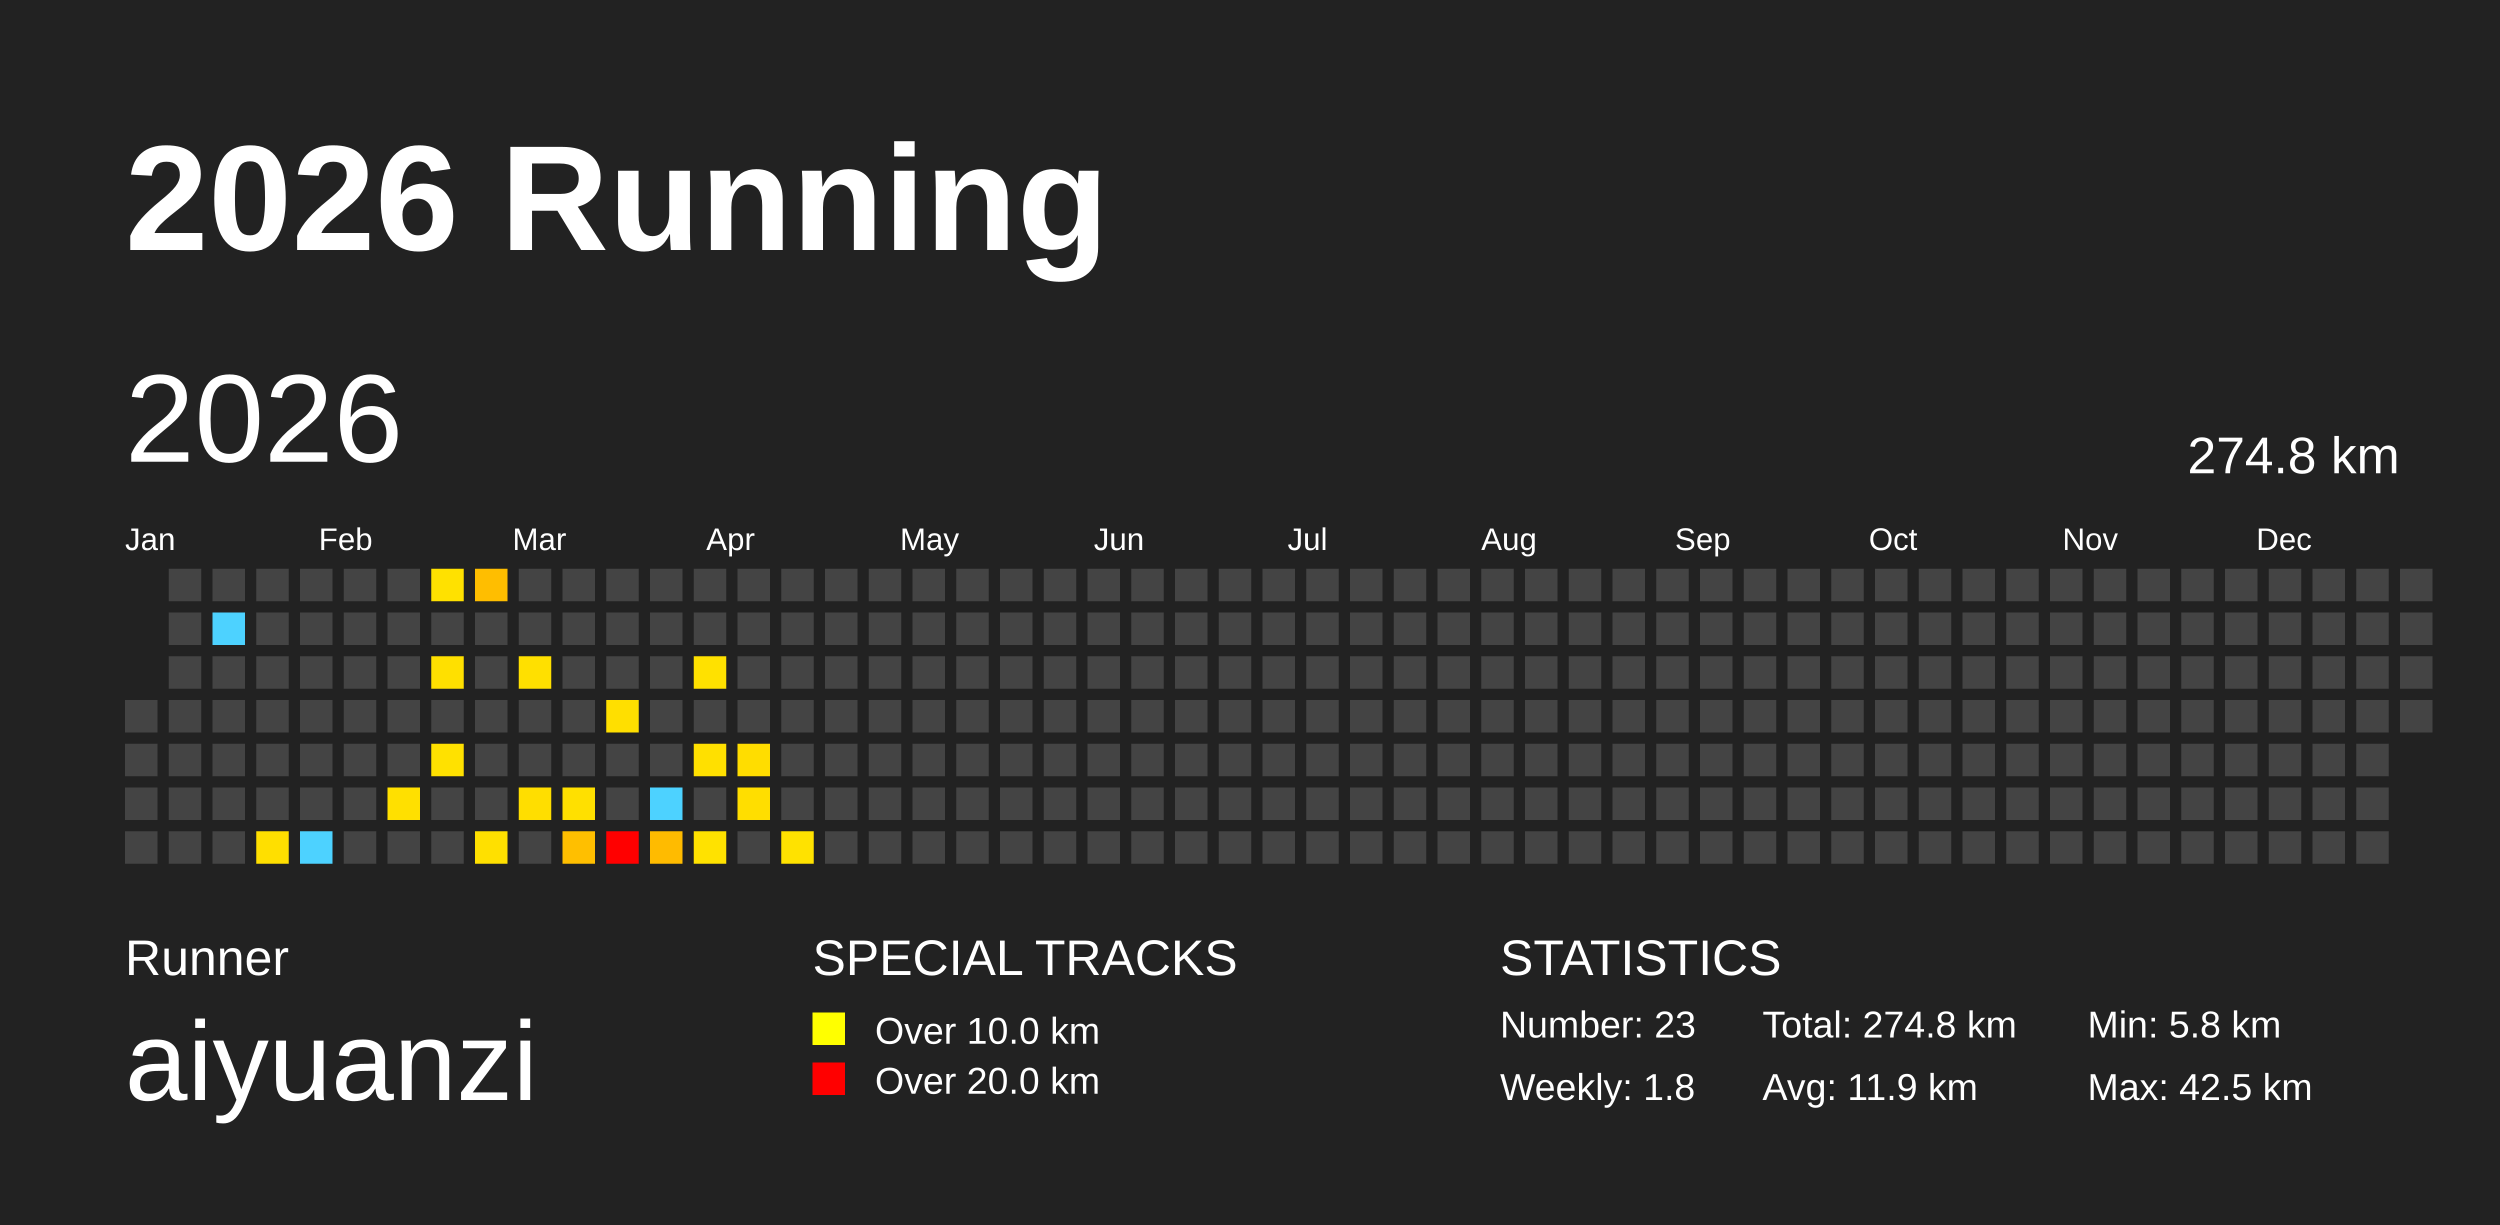
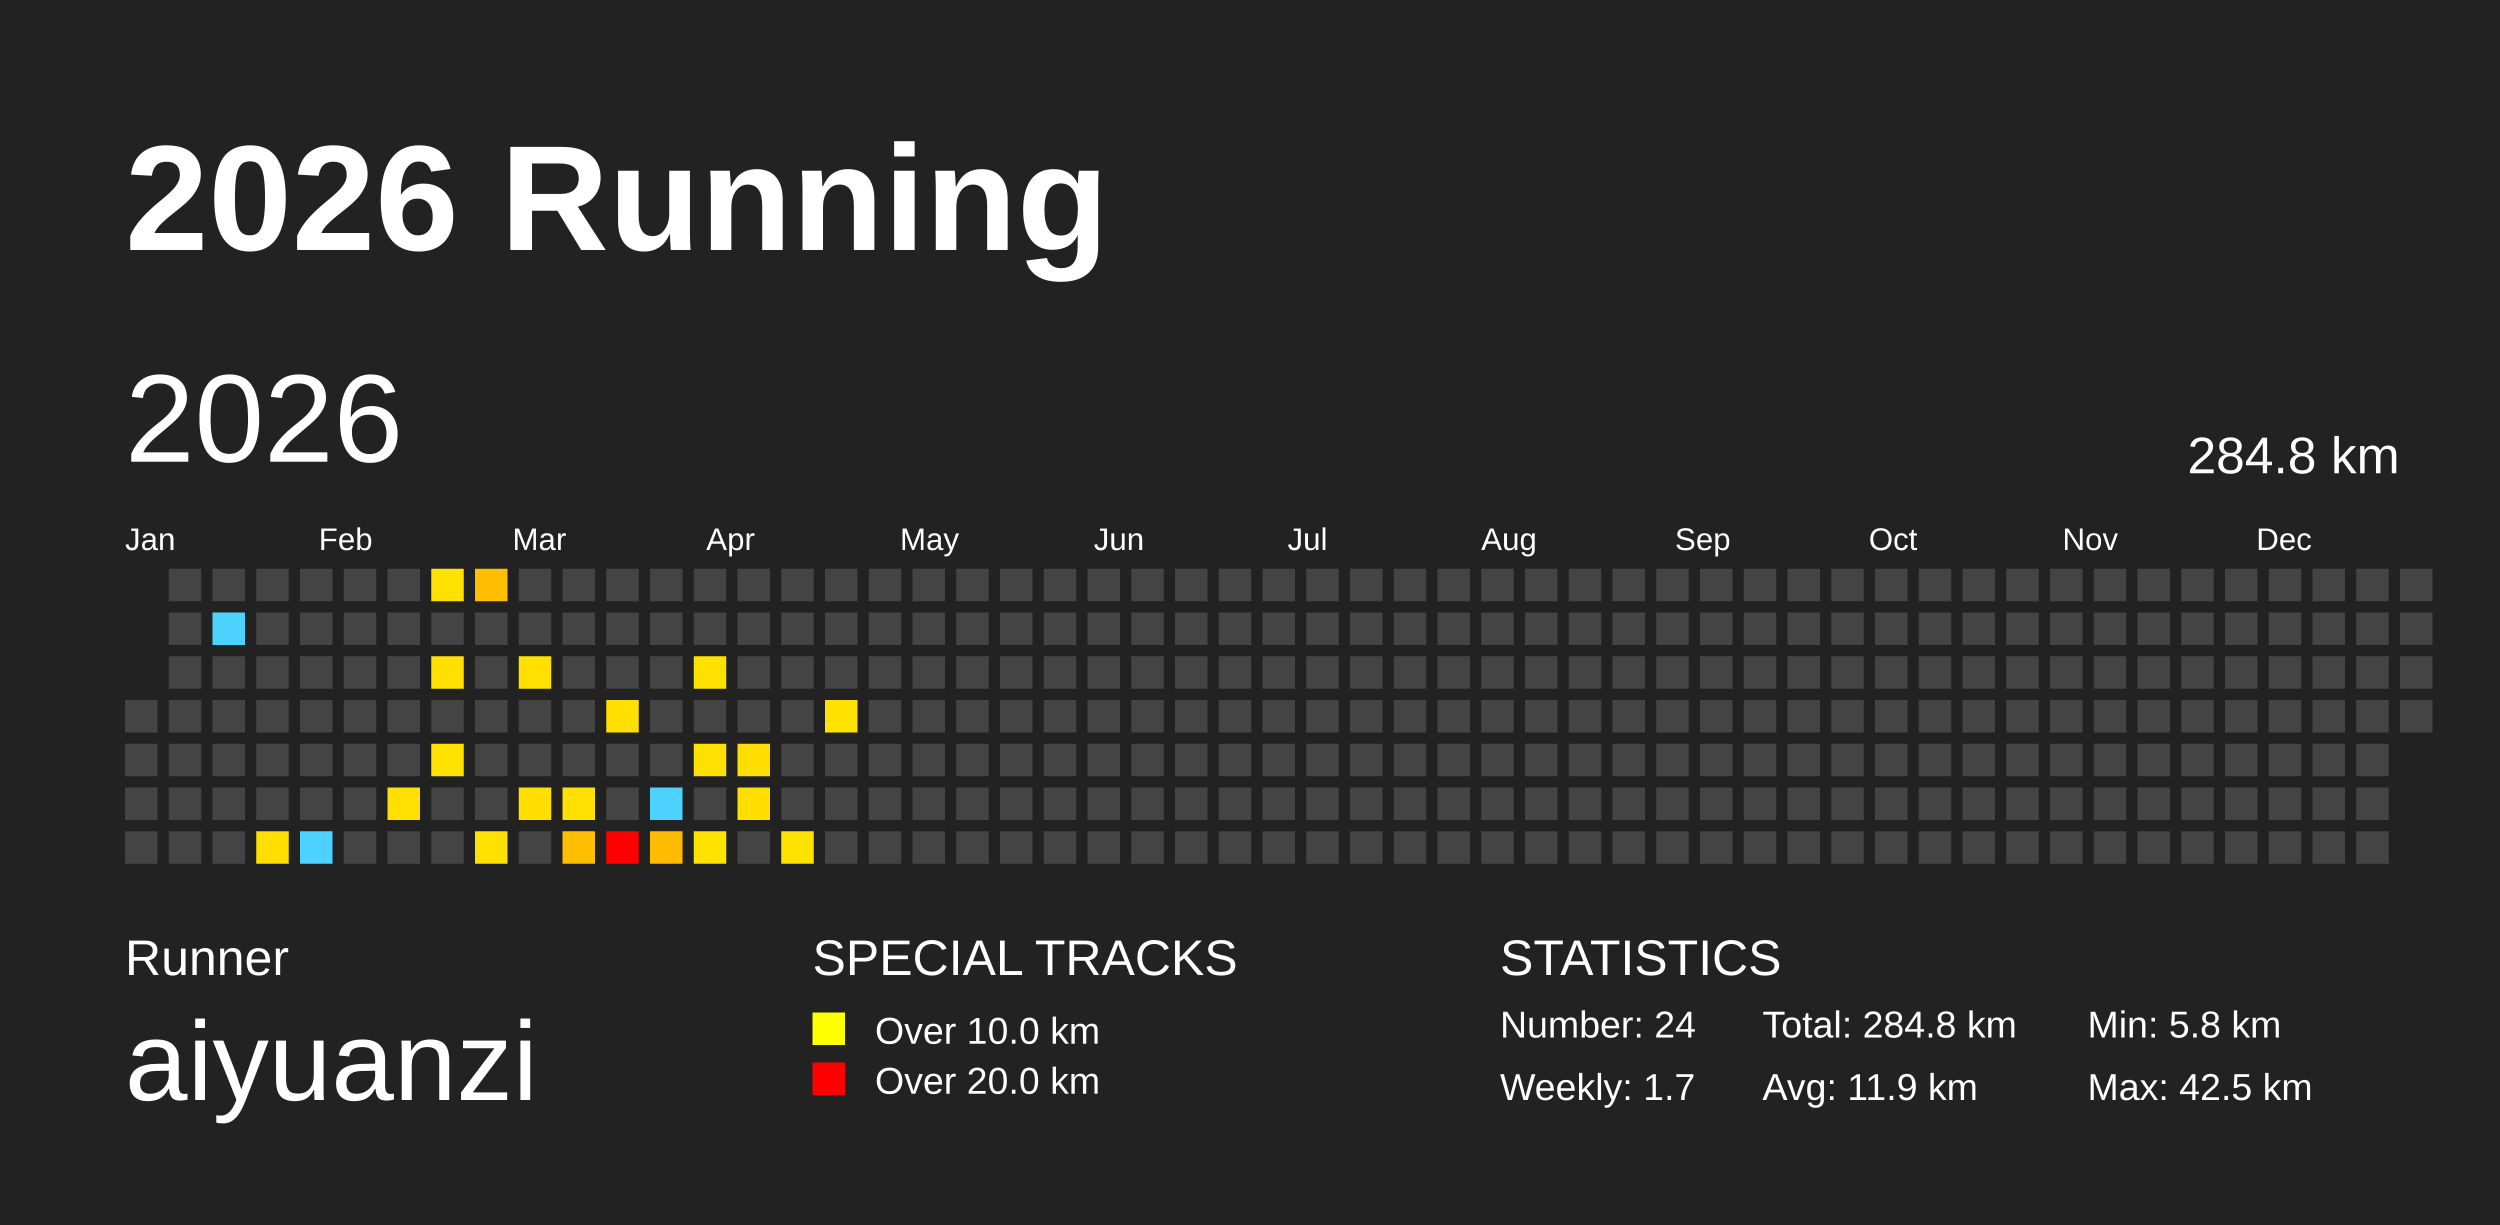
<svg xmlns="http://www.w3.org/2000/svg" baseProfile="full" height="98mm" version="1.1" viewBox="0,0,200,98" width="200mm">
  <defs>
    <pattern height="2" id="indoor-stripe" patternUnits="userSpaceOnUse" width="2">
      <line stroke="white" stroke-opacity="0.45" stroke-width="0.5" x1="0" x2="2" y1="2" y2="0" />
    </pattern>
  </defs>
  <rect fill="#222222" height="98" width="200" x="0" y="0" />
  <text fill="#FFFFFF" style="font-size:12px; font-family:Arial; font-weight:bold;" x="10" y="20">2026 Running</text>
  <text fill="#FFFFFF" style="font-size:4px; font-family:Arial" x="10" y="78">Runner</text>
  <text fill="#FFFFFF" style="font-size:9px; font-family:Arial" x="10" y="88">aiyuanzi</text>
  <text fill="#FFFFFF" style="font-size:4px; font-family:Arial" x="65" y="78">SPECIAL TRACKS</text>
  <rect fill="yellow" height="2.6" width="2.6" x="65" y="81" />
  <text fill="#FFFFFF" style="font-size:3px; font-family:Arial" x="70" y="83.5">Over 10.0 km</text>
  <rect fill="red" height="2.6" width="2.6" x="65" y="85" />
  <text fill="#FFFFFF" style="font-size:3px; font-family:Arial" x="70" y="87.5">Over 20.0 km</text>
  <text fill="#FFFFFF" style="font-size:4px; font-family:Arial" x="120" y="78">STATISTICS</text>
-   <text fill="#FFFFFF" style="font-size:3px; font-family:Arial" x="120" y="83">Number: 23</text>
-   <text fill="#FFFFFF" style="font-size:3px; font-family:Arial" x="120" y="88">Weekly: 1.8</text>
-   <text fill="#FFFFFF" style="font-size:3px; font-family:Arial" x="141" y="83">Total: 274.8 km</text>
+   <text fill="#FFFFFF" style="font-size:3px; font-family:Arial" x="120" y="83">Number: 24</text>
+   <text fill="#FFFFFF" style="font-size:3px; font-family:Arial" x="120" y="88">Weekly: 1.7</text>
+   <text fill="#FFFFFF" style="font-size:3px; font-family:Arial" x="141" y="83">Total: 284.8 km</text>
  <text fill="#FFFFFF" style="font-size:3px; font-family:Arial" x="141" y="88">Avg: 11.9 km</text>
  <text fill="#FFFFFF" style="font-size:3px; font-family:Arial" x="167" y="83">Min: 5.8 km</text>
  <text fill="#FFFFFF" style="font-size:3px; font-family:Arial" x="167" y="88">Max: 42.5 km</text>
  <text dominant-baseline="hanging" fill="#FFFFFF" style="font-size:10.0px; font-family:Arial;" x="10" y="30">2026</text>
-   <text dominant-baseline="hanging" fill="#FFFFFF" style="font-size:4.125px; font-family:Arial;" x="175" y="35">274.8 km</text>
+   <text dominant-baseline="hanging" fill="#FFFFFF" style="font-size:4.125px; font-family:Arial;" x="175" y="35">284.8 km</text>
  <text fill="#FFFFFF" style="font-size:2.5px; font-family:Arial" x="10.0" y="44">Jan</text>
  <text fill="#FFFFFF" style="font-size:2.5px; font-family:Arial" x="25.5" y="44">Feb</text>
  <text fill="#FFFFFF" style="font-size:2.5px; font-family:Arial" x="41.0" y="44">Mar</text>
  <text fill="#FFFFFF" style="font-size:2.5px; font-family:Arial" x="56.5" y="44">Apr</text>
  <text fill="#FFFFFF" style="font-size:2.5px; font-family:Arial" x="72.0" y="44">May</text>
  <text fill="#FFFFFF" style="font-size:2.5px; font-family:Arial" x="87.5" y="44">Jun</text>
  <text fill="#FFFFFF" style="font-size:2.5px; font-family:Arial" x="103.0" y="44">Jul</text>
  <text fill="#FFFFFF" style="font-size:2.5px; font-family:Arial" x="118.5" y="44">Aug</text>
  <text fill="#FFFFFF" style="font-size:2.5px; font-family:Arial" x="134.0" y="44">Sep</text>
  <text fill="#FFFFFF" style="font-size:2.5px; font-family:Arial" x="149.5" y="44">Oct</text>
  <text fill="#FFFFFF" style="font-size:2.5px; font-family:Arial" x="165.0" y="44">Nov</text>
  <text fill="#FFFFFF" style="font-size:2.5px; font-family:Arial" x="180.5" y="44">Dec</text>
  <rect fill="#444444" height="2.6" width="2.6" x="10.0" y="56.0" />
  <rect fill="#444444" height="2.6" width="2.6" x="10.0" y="59.5" />
  <rect fill="#444444" height="2.6" width="2.6" x="10.0" y="63.0" />
  <rect fill="#444444" height="2.6" width="2.6" x="10.0" y="66.5" />
  <rect fill="#444444" height="2.6" width="2.6" x="13.5" y="45.5" />
  <rect fill="#444444" height="2.6" width="2.6" x="13.5" y="49.0" />
  <rect fill="#444444" height="2.6" width="2.6" x="13.5" y="52.5" />
  <rect fill="#444444" height="2.6" width="2.6" x="13.5" y="56.0" />
  <rect fill="#444444" height="2.6" width="2.6" x="13.5" y="59.5" />
  <rect fill="#444444" height="2.6" width="2.6" x="13.5" y="63.0" />
  <rect fill="#444444" height="2.6" width="2.6" x="13.5" y="66.5" />
  <rect fill="#444444" height="2.6" width="2.6" x="17.0" y="45.5" />
  <rect fill="#4dd2ff" height="2.6" width="2.6" x="17.0" y="49.0" />
  <rect fill="#444444" height="2.6" width="2.6" x="17.0" y="52.5" />
  <rect fill="#444444" height="2.6" width="2.6" x="17.0" y="56.0" />
  <rect fill="#444444" height="2.6" width="2.6" x="17.0" y="59.5" />
  <rect fill="#444444" height="2.6" width="2.6" x="17.0" y="63.0" />
  <rect fill="#444444" height="2.6" width="2.6" x="17.0" y="66.5" />
  <rect fill="#444444" height="2.6" width="2.6" x="20.5" y="45.5" />
  <rect fill="#444444" height="2.6" width="2.6" x="20.5" y="49.0" />
  <rect fill="#444444" height="2.6" width="2.6" x="20.5" y="52.5" />
  <rect fill="#444444" height="2.6" width="2.6" x="20.5" y="56.0" />
  <rect fill="#444444" height="2.6" width="2.6" x="20.5" y="59.5" />
  <rect fill="#444444" height="2.6" width="2.6" x="20.5" y="63.0" />
  <rect fill="#ffdf00" height="2.6" width="2.6" x="20.5" y="66.5" />
  <rect fill="#444444" height="2.6" width="2.6" x="24.0" y="45.5" />
  <rect fill="#444444" height="2.6" width="2.6" x="24.0" y="49.0" />
  <rect fill="#444444" height="2.6" width="2.6" x="24.0" y="52.5" />
  <rect fill="#444444" height="2.6" width="2.6" x="24.0" y="56.0" />
  <rect fill="#444444" height="2.6" width="2.6" x="24.0" y="59.5" />
  <rect fill="#444444" height="2.6" width="2.6" x="24.0" y="63.0" />
  <rect fill="#4dd2ff" height="2.6" width="2.6" x="24.0" y="66.5" />
  <rect fill="#444444" height="2.6" width="2.6" x="27.5" y="45.5" />
  <rect fill="#444444" height="2.6" width="2.6" x="27.5" y="49.0" />
  <rect fill="#444444" height="2.6" width="2.6" x="27.5" y="52.5" />
  <rect fill="#444444" height="2.6" width="2.6" x="27.5" y="56.0" />
  <rect fill="#444444" height="2.6" width="2.6" x="27.5" y="59.5" />
  <rect fill="#444444" height="2.6" width="2.6" x="27.5" y="63.0" />
  <rect fill="#444444" height="2.6" width="2.6" x="27.5" y="66.5" />
  <rect fill="#444444" height="2.6" width="2.6" x="31.0" y="45.5" />
  <rect fill="#444444" height="2.6" width="2.6" x="31.0" y="49.0" />
  <rect fill="#444444" height="2.6" width="2.6" x="31.0" y="52.5" />
  <rect fill="#444444" height="2.6" width="2.6" x="31.0" y="56.0" />
  <rect fill="#444444" height="2.6" width="2.6" x="31.0" y="59.5" />
  <rect fill="#ffe000" height="2.6" width="2.6" x="31.0" y="63.0" />
  <rect fill="#444444" height="2.6" width="2.6" x="31.0" y="66.5" />
  <rect fill="#ffe100" height="2.6" width="2.6" x="34.5" y="45.5" />
  <rect fill="#444444" height="2.6" width="2.6" x="34.5" y="49.0" />
  <rect fill="#ffe000" height="2.6" width="2.6" x="34.5" y="52.5" />
  <rect fill="#444444" height="2.6" width="2.6" x="34.5" y="56.0" />
  <rect fill="#ffe100" height="2.6" width="2.6" x="34.5" y="59.5" />
  <rect fill="#444444" height="2.6" width="2.6" x="34.5" y="63.0" />
  <rect fill="#444444" height="2.6" width="2.6" x="34.5" y="66.5" />
  <rect fill="#ffbe00" height="2.6" width="2.6" x="38.0" y="45.5" />
  <rect fill="#444444" height="2.6" width="2.6" x="38.0" y="49.0" />
  <rect fill="#444444" height="2.6" width="2.6" x="38.0" y="52.5" />
  <rect fill="#444444" height="2.6" width="2.6" x="38.0" y="56.0" />
  <rect fill="#444444" height="2.6" width="2.6" x="38.0" y="59.5" />
  <rect fill="#444444" height="2.6" width="2.6" x="38.0" y="63.0" />
  <rect fill="#ffe000" height="2.6" width="2.6" x="38.0" y="66.5" />
  <rect fill="#444444" height="2.6" width="2.6" x="41.5" y="45.5" />
  <rect fill="#444444" height="2.6" width="2.6" x="41.5" y="49.0" />
  <rect fill="#ffe000" height="2.6" width="2.6" x="41.5" y="52.5" />
  <rect fill="#444444" height="2.6" width="2.6" x="41.5" y="56.0" />
  <rect fill="#444444" height="2.6" width="2.6" x="41.5" y="59.5" />
  <rect fill="#ffde00" height="2.6" width="2.6" x="41.5" y="63.0" />
  <rect fill="#444444" height="2.6" width="2.6" x="41.5" y="66.5" />
  <rect fill="#444444" height="2.6" width="2.6" x="45.0" y="45.5" />
  <rect fill="#444444" height="2.6" width="2.6" x="45.0" y="49.0" />
  <rect fill="#444444" height="2.6" width="2.6" x="45.0" y="52.5" />
  <rect fill="#444444" height="2.6" width="2.6" x="45.0" y="56.0" />
  <rect fill="#444444" height="2.6" width="2.6" x="45.0" y="59.5" />
  <rect fill="#ffe000" height="2.6" width="2.6" x="45.0" y="63.0" />
  <rect fill="#ffbf00" height="2.6" width="2.6" x="45.0" y="66.5" />
  <rect fill="#444444" height="2.6" width="2.6" x="48.5" y="45.5" />
  <rect fill="#444444" height="2.6" width="2.6" x="48.5" y="49.0" />
  <rect fill="#444444" height="2.6" width="2.6" x="48.5" y="52.5" />
  <rect fill="#ffdf00" height="2.6" width="2.6" x="48.5" y="56.0" />
  <rect fill="#444444" height="2.6" width="2.6" x="48.5" y="59.5" />
  <rect fill="#444444" height="2.6" width="2.6" x="48.5" y="63.0" />
  <rect fill="red" height="2.6" width="2.6" x="48.5" y="66.5" />
  <rect fill="#444444" height="2.6" width="2.6" x="52.0" y="45.5" />
  <rect fill="#444444" height="2.6" width="2.6" x="52.0" y="49.0" />
  <rect fill="#444444" height="2.6" width="2.6" x="52.0" y="52.5" />
  <rect fill="#444444" height="2.6" width="2.6" x="52.0" y="56.0" />
  <rect fill="#444444" height="2.6" width="2.6" x="52.0" y="59.5" />
  <rect fill="#4dd2ff" height="2.6" width="2.6" x="52.0" y="63.0" />
  <rect fill="#ffbb00" height="2.6" width="2.6" x="52.0" y="66.5" />
  <rect fill="#444444" height="2.6" width="2.6" x="55.5" y="45.5" />
  <rect fill="#444444" height="2.6" width="2.6" x="55.5" y="49.0" />
  <rect fill="#ffe100" height="2.6" width="2.6" x="55.5" y="52.5" />
  <rect fill="#444444" height="2.6" width="2.6" x="55.5" y="56.0" />
  <rect fill="#ffe000" height="2.6" width="2.6" x="55.5" y="59.5" />
  <rect fill="#444444" height="2.6" width="2.6" x="55.5" y="63.0" />
  <rect fill="#ffe200" height="2.6" width="2.6" x="55.5" y="66.5" />
  <rect fill="#444444" height="2.6" width="2.6" x="59.0" y="45.5" />
  <rect fill="#444444" height="2.6" width="2.6" x="59.0" y="49.0" />
  <rect fill="#444444" height="2.6" width="2.6" x="59.0" y="52.5" />
  <rect fill="#444444" height="2.6" width="2.6" x="59.0" y="56.0" />
  <rect fill="#ffdd00" height="2.6" width="2.6" x="59.0" y="59.5" />
  <rect fill="#ffde00" height="2.6" width="2.6" x="59.0" y="63.0" />
  <rect fill="#444444" height="2.6" width="2.6" x="59.0" y="66.5" />
  <rect fill="#444444" height="2.6" width="2.6" x="62.5" y="45.5" />
  <rect fill="#444444" height="2.6" width="2.6" x="62.5" y="49.0" />
  <rect fill="#444444" height="2.6" width="2.6" x="62.5" y="52.5" />
  <rect fill="#444444" height="2.6" width="2.6" x="62.5" y="56.0" />
  <rect fill="#444444" height="2.6" width="2.6" x="62.5" y="59.5" />
  <rect fill="#444444" height="2.6" width="2.6" x="62.5" y="63.0" />
  <rect fill="#ffe200" height="2.6" width="2.6" x="62.5" y="66.5" />
  <rect fill="#444444" height="2.6" width="2.6" x="66.0" y="45.5" />
  <rect fill="#444444" height="2.6" width="2.6" x="66.0" y="49.0" />
  <rect fill="#444444" height="2.6" width="2.6" x="66.0" y="52.5" />
-   <rect fill="#444444" height="2.6" width="2.6" x="66.0" y="56.0" />
+   <rect fill="#ffe200" height="2.6" width="2.6" x="66.0" y="56.0" />
  <rect fill="#444444" height="2.6" width="2.6" x="66.0" y="59.5" />
  <rect fill="#444444" height="2.6" width="2.6" x="66.0" y="63.0" />
  <rect fill="#444444" height="2.6" width="2.6" x="66.0" y="66.5" />
  <rect fill="#444444" height="2.6" width="2.6" x="69.5" y="45.5" />
  <rect fill="#444444" height="2.6" width="2.6" x="69.5" y="49.0" />
  <rect fill="#444444" height="2.6" width="2.6" x="69.5" y="52.5" />
  <rect fill="#444444" height="2.6" width="2.6" x="69.5" y="56.0" />
  <rect fill="#444444" height="2.6" width="2.6" x="69.5" y="59.5" />
  <rect fill="#444444" height="2.6" width="2.6" x="69.5" y="63.0" />
  <rect fill="#444444" height="2.6" width="2.6" x="69.5" y="66.5" />
  <rect fill="#444444" height="2.6" width="2.6" x="73.0" y="45.5" />
  <rect fill="#444444" height="2.6" width="2.6" x="73.0" y="49.0" />
  <rect fill="#444444" height="2.6" width="2.6" x="73.0" y="52.5" />
  <rect fill="#444444" height="2.6" width="2.6" x="73.0" y="56.0" />
  <rect fill="#444444" height="2.6" width="2.6" x="73.0" y="59.5" />
  <rect fill="#444444" height="2.6" width="2.6" x="73.0" y="63.0" />
  <rect fill="#444444" height="2.6" width="2.6" x="73.0" y="66.5" />
  <rect fill="#444444" height="2.6" width="2.6" x="76.5" y="45.5" />
  <rect fill="#444444" height="2.6" width="2.6" x="76.5" y="49.0" />
  <rect fill="#444444" height="2.6" width="2.6" x="76.5" y="52.5" />
  <rect fill="#444444" height="2.6" width="2.6" x="76.5" y="56.0" />
  <rect fill="#444444" height="2.6" width="2.6" x="76.5" y="59.5" />
  <rect fill="#444444" height="2.6" width="2.6" x="76.5" y="63.0" />
  <rect fill="#444444" height="2.6" width="2.6" x="76.5" y="66.5" />
  <rect fill="#444444" height="2.6" width="2.6" x="80.0" y="45.5" />
  <rect fill="#444444" height="2.6" width="2.6" x="80.0" y="49.0" />
  <rect fill="#444444" height="2.6" width="2.6" x="80.0" y="52.5" />
  <rect fill="#444444" height="2.6" width="2.6" x="80.0" y="56.0" />
  <rect fill="#444444" height="2.6" width="2.6" x="80.0" y="59.5" />
  <rect fill="#444444" height="2.6" width="2.6" x="80.0" y="63.0" />
  <rect fill="#444444" height="2.6" width="2.6" x="80.0" y="66.5" />
  <rect fill="#444444" height="2.6" width="2.6" x="83.5" y="45.5" />
  <rect fill="#444444" height="2.6" width="2.6" x="83.5" y="49.0" />
  <rect fill="#444444" height="2.6" width="2.6" x="83.5" y="52.5" />
  <rect fill="#444444" height="2.6" width="2.6" x="83.5" y="56.0" />
  <rect fill="#444444" height="2.6" width="2.6" x="83.5" y="59.5" />
  <rect fill="#444444" height="2.6" width="2.6" x="83.5" y="63.0" />
  <rect fill="#444444" height="2.6" width="2.6" x="83.5" y="66.5" />
  <rect fill="#444444" height="2.6" width="2.6" x="87.0" y="45.5" />
  <rect fill="#444444" height="2.6" width="2.6" x="87.0" y="49.0" />
  <rect fill="#444444" height="2.6" width="2.6" x="87.0" y="52.5" />
  <rect fill="#444444" height="2.6" width="2.6" x="87.0" y="56.0" />
  <rect fill="#444444" height="2.6" width="2.6" x="87.0" y="59.5" />
  <rect fill="#444444" height="2.6" width="2.6" x="87.0" y="63.0" />
  <rect fill="#444444" height="2.6" width="2.6" x="87.0" y="66.5" />
  <rect fill="#444444" height="2.6" width="2.6" x="90.5" y="45.5" />
  <rect fill="#444444" height="2.6" width="2.6" x="90.5" y="49.0" />
  <rect fill="#444444" height="2.6" width="2.6" x="90.5" y="52.5" />
  <rect fill="#444444" height="2.6" width="2.6" x="90.5" y="56.0" />
  <rect fill="#444444" height="2.6" width="2.6" x="90.5" y="59.5" />
  <rect fill="#444444" height="2.6" width="2.6" x="90.5" y="63.0" />
  <rect fill="#444444" height="2.6" width="2.6" x="90.5" y="66.5" />
  <rect fill="#444444" height="2.6" width="2.6" x="94.0" y="45.5" />
  <rect fill="#444444" height="2.6" width="2.6" x="94.0" y="49.0" />
  <rect fill="#444444" height="2.6" width="2.6" x="94.0" y="52.5" />
  <rect fill="#444444" height="2.6" width="2.6" x="94.0" y="56.0" />
  <rect fill="#444444" height="2.6" width="2.6" x="94.0" y="59.5" />
  <rect fill="#444444" height="2.6" width="2.6" x="94.0" y="63.0" />
  <rect fill="#444444" height="2.6" width="2.6" x="94.0" y="66.5" />
  <rect fill="#444444" height="2.6" width="2.6" x="97.5" y="45.5" />
  <rect fill="#444444" height="2.6" width="2.6" x="97.5" y="49.0" />
  <rect fill="#444444" height="2.6" width="2.6" x="97.5" y="52.5" />
  <rect fill="#444444" height="2.6" width="2.6" x="97.5" y="56.0" />
  <rect fill="#444444" height="2.6" width="2.6" x="97.5" y="59.5" />
  <rect fill="#444444" height="2.6" width="2.6" x="97.5" y="63.0" />
  <rect fill="#444444" height="2.6" width="2.6" x="97.5" y="66.5" />
  <rect fill="#444444" height="2.6" width="2.6" x="101.0" y="45.5" />
  <rect fill="#444444" height="2.6" width="2.6" x="101.0" y="49.0" />
  <rect fill="#444444" height="2.6" width="2.6" x="101.0" y="52.5" />
  <rect fill="#444444" height="2.6" width="2.6" x="101.0" y="56.0" />
  <rect fill="#444444" height="2.6" width="2.6" x="101.0" y="59.5" />
  <rect fill="#444444" height="2.6" width="2.6" x="101.0" y="63.0" />
  <rect fill="#444444" height="2.6" width="2.6" x="101.0" y="66.5" />
  <rect fill="#444444" height="2.6" width="2.6" x="104.5" y="45.5" />
  <rect fill="#444444" height="2.6" width="2.6" x="104.5" y="49.0" />
  <rect fill="#444444" height="2.6" width="2.6" x="104.5" y="52.5" />
  <rect fill="#444444" height="2.6" width="2.6" x="104.5" y="56.0" />
  <rect fill="#444444" height="2.6" width="2.6" x="104.5" y="59.5" />
  <rect fill="#444444" height="2.6" width="2.6" x="104.5" y="63.0" />
  <rect fill="#444444" height="2.6" width="2.6" x="104.5" y="66.5" />
  <rect fill="#444444" height="2.6" width="2.6" x="108.0" y="45.5" />
  <rect fill="#444444" height="2.6" width="2.6" x="108.0" y="49.0" />
  <rect fill="#444444" height="2.6" width="2.6" x="108.0" y="52.5" />
  <rect fill="#444444" height="2.6" width="2.6" x="108.0" y="56.0" />
  <rect fill="#444444" height="2.6" width="2.6" x="108.0" y="59.5" />
  <rect fill="#444444" height="2.6" width="2.6" x="108.0" y="63.0" />
  <rect fill="#444444" height="2.6" width="2.6" x="108.0" y="66.5" />
  <rect fill="#444444" height="2.6" width="2.6" x="111.5" y="45.5" />
  <rect fill="#444444" height="2.6" width="2.6" x="111.5" y="49.0" />
  <rect fill="#444444" height="2.6" width="2.6" x="111.5" y="52.5" />
  <rect fill="#444444" height="2.6" width="2.6" x="111.5" y="56.0" />
  <rect fill="#444444" height="2.6" width="2.6" x="111.5" y="59.5" />
  <rect fill="#444444" height="2.6" width="2.6" x="111.5" y="63.0" />
  <rect fill="#444444" height="2.6" width="2.6" x="111.5" y="66.5" />
  <rect fill="#444444" height="2.6" width="2.6" x="115.0" y="45.5" />
  <rect fill="#444444" height="2.6" width="2.6" x="115.0" y="49.0" />
  <rect fill="#444444" height="2.6" width="2.6" x="115.0" y="52.5" />
  <rect fill="#444444" height="2.6" width="2.6" x="115.0" y="56.0" />
  <rect fill="#444444" height="2.6" width="2.6" x="115.0" y="59.5" />
  <rect fill="#444444" height="2.6" width="2.6" x="115.0" y="63.0" />
  <rect fill="#444444" height="2.6" width="2.6" x="115.0" y="66.5" />
  <rect fill="#444444" height="2.6" width="2.6" x="118.5" y="45.5" />
  <rect fill="#444444" height="2.6" width="2.6" x="118.5" y="49.0" />
  <rect fill="#444444" height="2.6" width="2.6" x="118.5" y="52.5" />
  <rect fill="#444444" height="2.6" width="2.6" x="118.5" y="56.0" />
  <rect fill="#444444" height="2.6" width="2.6" x="118.5" y="59.5" />
  <rect fill="#444444" height="2.6" width="2.6" x="118.5" y="63.0" />
  <rect fill="#444444" height="2.6" width="2.6" x="118.5" y="66.5" />
  <rect fill="#444444" height="2.6" width="2.6" x="122.0" y="45.5" />
  <rect fill="#444444" height="2.6" width="2.6" x="122.0" y="49.0" />
  <rect fill="#444444" height="2.6" width="2.6" x="122.0" y="52.5" />
  <rect fill="#444444" height="2.6" width="2.6" x="122.0" y="56.0" />
  <rect fill="#444444" height="2.6" width="2.6" x="122.0" y="59.5" />
  <rect fill="#444444" height="2.6" width="2.6" x="122.0" y="63.0" />
  <rect fill="#444444" height="2.6" width="2.6" x="122.0" y="66.5" />
  <rect fill="#444444" height="2.6" width="2.6" x="125.5" y="45.5" />
  <rect fill="#444444" height="2.6" width="2.6" x="125.5" y="49.0" />
  <rect fill="#444444" height="2.6" width="2.6" x="125.5" y="52.5" />
  <rect fill="#444444" height="2.6" width="2.6" x="125.5" y="56.0" />
  <rect fill="#444444" height="2.6" width="2.6" x="125.5" y="59.5" />
  <rect fill="#444444" height="2.6" width="2.6" x="125.5" y="63.0" />
  <rect fill="#444444" height="2.6" width="2.6" x="125.5" y="66.5" />
  <rect fill="#444444" height="2.6" width="2.6" x="129.0" y="45.5" />
  <rect fill="#444444" height="2.6" width="2.6" x="129.0" y="49.0" />
  <rect fill="#444444" height="2.6" width="2.6" x="129.0" y="52.5" />
  <rect fill="#444444" height="2.6" width="2.6" x="129.0" y="56.0" />
  <rect fill="#444444" height="2.6" width="2.6" x="129.0" y="59.5" />
  <rect fill="#444444" height="2.6" width="2.6" x="129.0" y="63.0" />
  <rect fill="#444444" height="2.6" width="2.6" x="129.0" y="66.5" />
  <rect fill="#444444" height="2.6" width="2.6" x="132.5" y="45.5" />
  <rect fill="#444444" height="2.6" width="2.6" x="132.5" y="49.0" />
  <rect fill="#444444" height="2.6" width="2.6" x="132.5" y="52.5" />
  <rect fill="#444444" height="2.6" width="2.6" x="132.5" y="56.0" />
  <rect fill="#444444" height="2.6" width="2.6" x="132.5" y="59.5" />
  <rect fill="#444444" height="2.6" width="2.6" x="132.5" y="63.0" />
  <rect fill="#444444" height="2.6" width="2.6" x="132.5" y="66.5" />
  <rect fill="#444444" height="2.6" width="2.6" x="136.0" y="45.5" />
  <rect fill="#444444" height="2.6" width="2.6" x="136.0" y="49.0" />
  <rect fill="#444444" height="2.6" width="2.6" x="136.0" y="52.5" />
  <rect fill="#444444" height="2.6" width="2.6" x="136.0" y="56.0" />
  <rect fill="#444444" height="2.6" width="2.6" x="136.0" y="59.5" />
  <rect fill="#444444" height="2.6" width="2.6" x="136.0" y="63.0" />
  <rect fill="#444444" height="2.6" width="2.6" x="136.0" y="66.5" />
  <rect fill="#444444" height="2.6" width="2.6" x="139.5" y="45.5" />
  <rect fill="#444444" height="2.6" width="2.6" x="139.5" y="49.0" />
  <rect fill="#444444" height="2.6" width="2.6" x="139.5" y="52.5" />
  <rect fill="#444444" height="2.6" width="2.6" x="139.5" y="56.0" />
  <rect fill="#444444" height="2.6" width="2.6" x="139.5" y="59.5" />
  <rect fill="#444444" height="2.6" width="2.6" x="139.5" y="63.0" />
  <rect fill="#444444" height="2.6" width="2.6" x="139.5" y="66.5" />
  <rect fill="#444444" height="2.6" width="2.6" x="143.0" y="45.5" />
  <rect fill="#444444" height="2.6" width="2.6" x="143.0" y="49.0" />
  <rect fill="#444444" height="2.6" width="2.6" x="143.0" y="52.5" />
  <rect fill="#444444" height="2.6" width="2.6" x="143.0" y="56.0" />
  <rect fill="#444444" height="2.6" width="2.6" x="143.0" y="59.5" />
  <rect fill="#444444" height="2.6" width="2.6" x="143.0" y="63.0" />
  <rect fill="#444444" height="2.6" width="2.6" x="143.0" y="66.5" />
  <rect fill="#444444" height="2.6" width="2.6" x="146.5" y="45.5" />
  <rect fill="#444444" height="2.6" width="2.6" x="146.5" y="49.0" />
  <rect fill="#444444" height="2.6" width="2.6" x="146.5" y="52.5" />
  <rect fill="#444444" height="2.6" width="2.6" x="146.5" y="56.0" />
  <rect fill="#444444" height="2.6" width="2.6" x="146.5" y="59.5" />
  <rect fill="#444444" height="2.6" width="2.6" x="146.5" y="63.0" />
  <rect fill="#444444" height="2.6" width="2.6" x="146.5" y="66.5" />
  <rect fill="#444444" height="2.6" width="2.6" x="150.0" y="45.5" />
  <rect fill="#444444" height="2.6" width="2.6" x="150.0" y="49.0" />
  <rect fill="#444444" height="2.6" width="2.6" x="150.0" y="52.5" />
  <rect fill="#444444" height="2.6" width="2.6" x="150.0" y="56.0" />
  <rect fill="#444444" height="2.6" width="2.6" x="150.0" y="59.5" />
  <rect fill="#444444" height="2.6" width="2.6" x="150.0" y="63.0" />
  <rect fill="#444444" height="2.6" width="2.6" x="150.0" y="66.5" />
  <rect fill="#444444" height="2.6" width="2.6" x="153.5" y="45.5" />
  <rect fill="#444444" height="2.6" width="2.6" x="153.5" y="49.0" />
  <rect fill="#444444" height="2.6" width="2.6" x="153.5" y="52.5" />
  <rect fill="#444444" height="2.6" width="2.6" x="153.5" y="56.0" />
  <rect fill="#444444" height="2.6" width="2.6" x="153.5" y="59.5" />
  <rect fill="#444444" height="2.6" width="2.6" x="153.5" y="63.0" />
  <rect fill="#444444" height="2.6" width="2.6" x="153.5" y="66.5" />
  <rect fill="#444444" height="2.6" width="2.6" x="157.0" y="45.5" />
  <rect fill="#444444" height="2.6" width="2.6" x="157.0" y="49.0" />
  <rect fill="#444444" height="2.6" width="2.6" x="157.0" y="52.5" />
  <rect fill="#444444" height="2.6" width="2.6" x="157.0" y="56.0" />
  <rect fill="#444444" height="2.6" width="2.6" x="157.0" y="59.5" />
  <rect fill="#444444" height="2.6" width="2.6" x="157.0" y="63.0" />
  <rect fill="#444444" height="2.6" width="2.6" x="157.0" y="66.5" />
  <rect fill="#444444" height="2.6" width="2.6" x="160.5" y="45.5" />
  <rect fill="#444444" height="2.6" width="2.6" x="160.5" y="49.0" />
  <rect fill="#444444" height="2.6" width="2.6" x="160.5" y="52.5" />
  <rect fill="#444444" height="2.6" width="2.6" x="160.5" y="56.0" />
  <rect fill="#444444" height="2.6" width="2.6" x="160.5" y="59.5" />
  <rect fill="#444444" height="2.6" width="2.6" x="160.5" y="63.0" />
  <rect fill="#444444" height="2.6" width="2.6" x="160.5" y="66.5" />
  <rect fill="#444444" height="2.6" width="2.6" x="164.0" y="45.5" />
  <rect fill="#444444" height="2.6" width="2.6" x="164.0" y="49.0" />
  <rect fill="#444444" height="2.6" width="2.6" x="164.0" y="52.5" />
  <rect fill="#444444" height="2.6" width="2.6" x="164.0" y="56.0" />
  <rect fill="#444444" height="2.6" width="2.6" x="164.0" y="59.5" />
  <rect fill="#444444" height="2.6" width="2.6" x="164.0" y="63.0" />
  <rect fill="#444444" height="2.6" width="2.6" x="164.0" y="66.5" />
  <rect fill="#444444" height="2.6" width="2.6" x="167.5" y="45.5" />
  <rect fill="#444444" height="2.6" width="2.6" x="167.5" y="49.0" />
  <rect fill="#444444" height="2.6" width="2.6" x="167.5" y="52.5" />
  <rect fill="#444444" height="2.6" width="2.6" x="167.5" y="56.0" />
  <rect fill="#444444" height="2.6" width="2.6" x="167.5" y="59.5" />
  <rect fill="#444444" height="2.6" width="2.6" x="167.5" y="63.0" />
  <rect fill="#444444" height="2.6" width="2.6" x="167.5" y="66.5" />
  <rect fill="#444444" height="2.6" width="2.6" x="171.0" y="45.5" />
  <rect fill="#444444" height="2.6" width="2.6" x="171.0" y="49.0" />
  <rect fill="#444444" height="2.6" width="2.6" x="171.0" y="52.5" />
  <rect fill="#444444" height="2.6" width="2.6" x="171.0" y="56.0" />
  <rect fill="#444444" height="2.6" width="2.6" x="171.0" y="59.5" />
  <rect fill="#444444" height="2.6" width="2.6" x="171.0" y="63.0" />
  <rect fill="#444444" height="2.6" width="2.6" x="171.0" y="66.5" />
  <rect fill="#444444" height="2.6" width="2.6" x="174.5" y="45.5" />
  <rect fill="#444444" height="2.6" width="2.6" x="174.5" y="49.0" />
  <rect fill="#444444" height="2.6" width="2.6" x="174.5" y="52.5" />
  <rect fill="#444444" height="2.6" width="2.6" x="174.5" y="56.0" />
  <rect fill="#444444" height="2.6" width="2.6" x="174.5" y="59.5" />
  <rect fill="#444444" height="2.6" width="2.6" x="174.5" y="63.0" />
  <rect fill="#444444" height="2.6" width="2.6" x="174.5" y="66.5" />
  <rect fill="#444444" height="2.6" width="2.6" x="178.0" y="45.5" />
  <rect fill="#444444" height="2.6" width="2.6" x="178.0" y="49.0" />
  <rect fill="#444444" height="2.6" width="2.6" x="178.0" y="52.5" />
  <rect fill="#444444" height="2.6" width="2.6" x="178.0" y="56.0" />
  <rect fill="#444444" height="2.6" width="2.6" x="178.0" y="59.5" />
  <rect fill="#444444" height="2.6" width="2.6" x="178.0" y="63.0" />
  <rect fill="#444444" height="2.6" width="2.6" x="178.0" y="66.5" />
  <rect fill="#444444" height="2.6" width="2.6" x="181.5" y="45.5" />
  <rect fill="#444444" height="2.6" width="2.6" x="181.5" y="49.0" />
  <rect fill="#444444" height="2.6" width="2.6" x="181.5" y="52.5" />
  <rect fill="#444444" height="2.6" width="2.6" x="181.5" y="56.0" />
  <rect fill="#444444" height="2.6" width="2.6" x="181.5" y="59.5" />
  <rect fill="#444444" height="2.6" width="2.6" x="181.5" y="63.0" />
  <rect fill="#444444" height="2.6" width="2.6" x="181.5" y="66.5" />
  <rect fill="#444444" height="2.6" width="2.6" x="185.0" y="45.5" />
  <rect fill="#444444" height="2.6" width="2.6" x="185.0" y="49.0" />
  <rect fill="#444444" height="2.6" width="2.6" x="185.0" y="52.5" />
  <rect fill="#444444" height="2.6" width="2.6" x="185.0" y="56.0" />
  <rect fill="#444444" height="2.6" width="2.6" x="185.0" y="59.5" />
  <rect fill="#444444" height="2.6" width="2.6" x="185.0" y="63.0" />
  <rect fill="#444444" height="2.6" width="2.6" x="185.0" y="66.5" />
  <rect fill="#444444" height="2.6" width="2.6" x="188.5" y="45.5" />
  <rect fill="#444444" height="2.6" width="2.6" x="188.5" y="49.0" />
  <rect fill="#444444" height="2.6" width="2.6" x="188.5" y="52.5" />
  <rect fill="#444444" height="2.6" width="2.6" x="188.5" y="56.0" />
  <rect fill="#444444" height="2.6" width="2.6" x="188.5" y="59.5" />
  <rect fill="#444444" height="2.6" width="2.6" x="188.5" y="63.0" />
  <rect fill="#444444" height="2.6" width="2.6" x="188.5" y="66.5" />
  <rect fill="#444444" height="2.6" width="2.6" x="192.0" y="45.5" />
  <rect fill="#444444" height="2.6" width="2.6" x="192.0" y="49.0" />
  <rect fill="#444444" height="2.6" width="2.6" x="192.0" y="52.5" />
  <rect fill="#444444" height="2.6" width="2.6" x="192.0" y="56.0" />
</svg>
